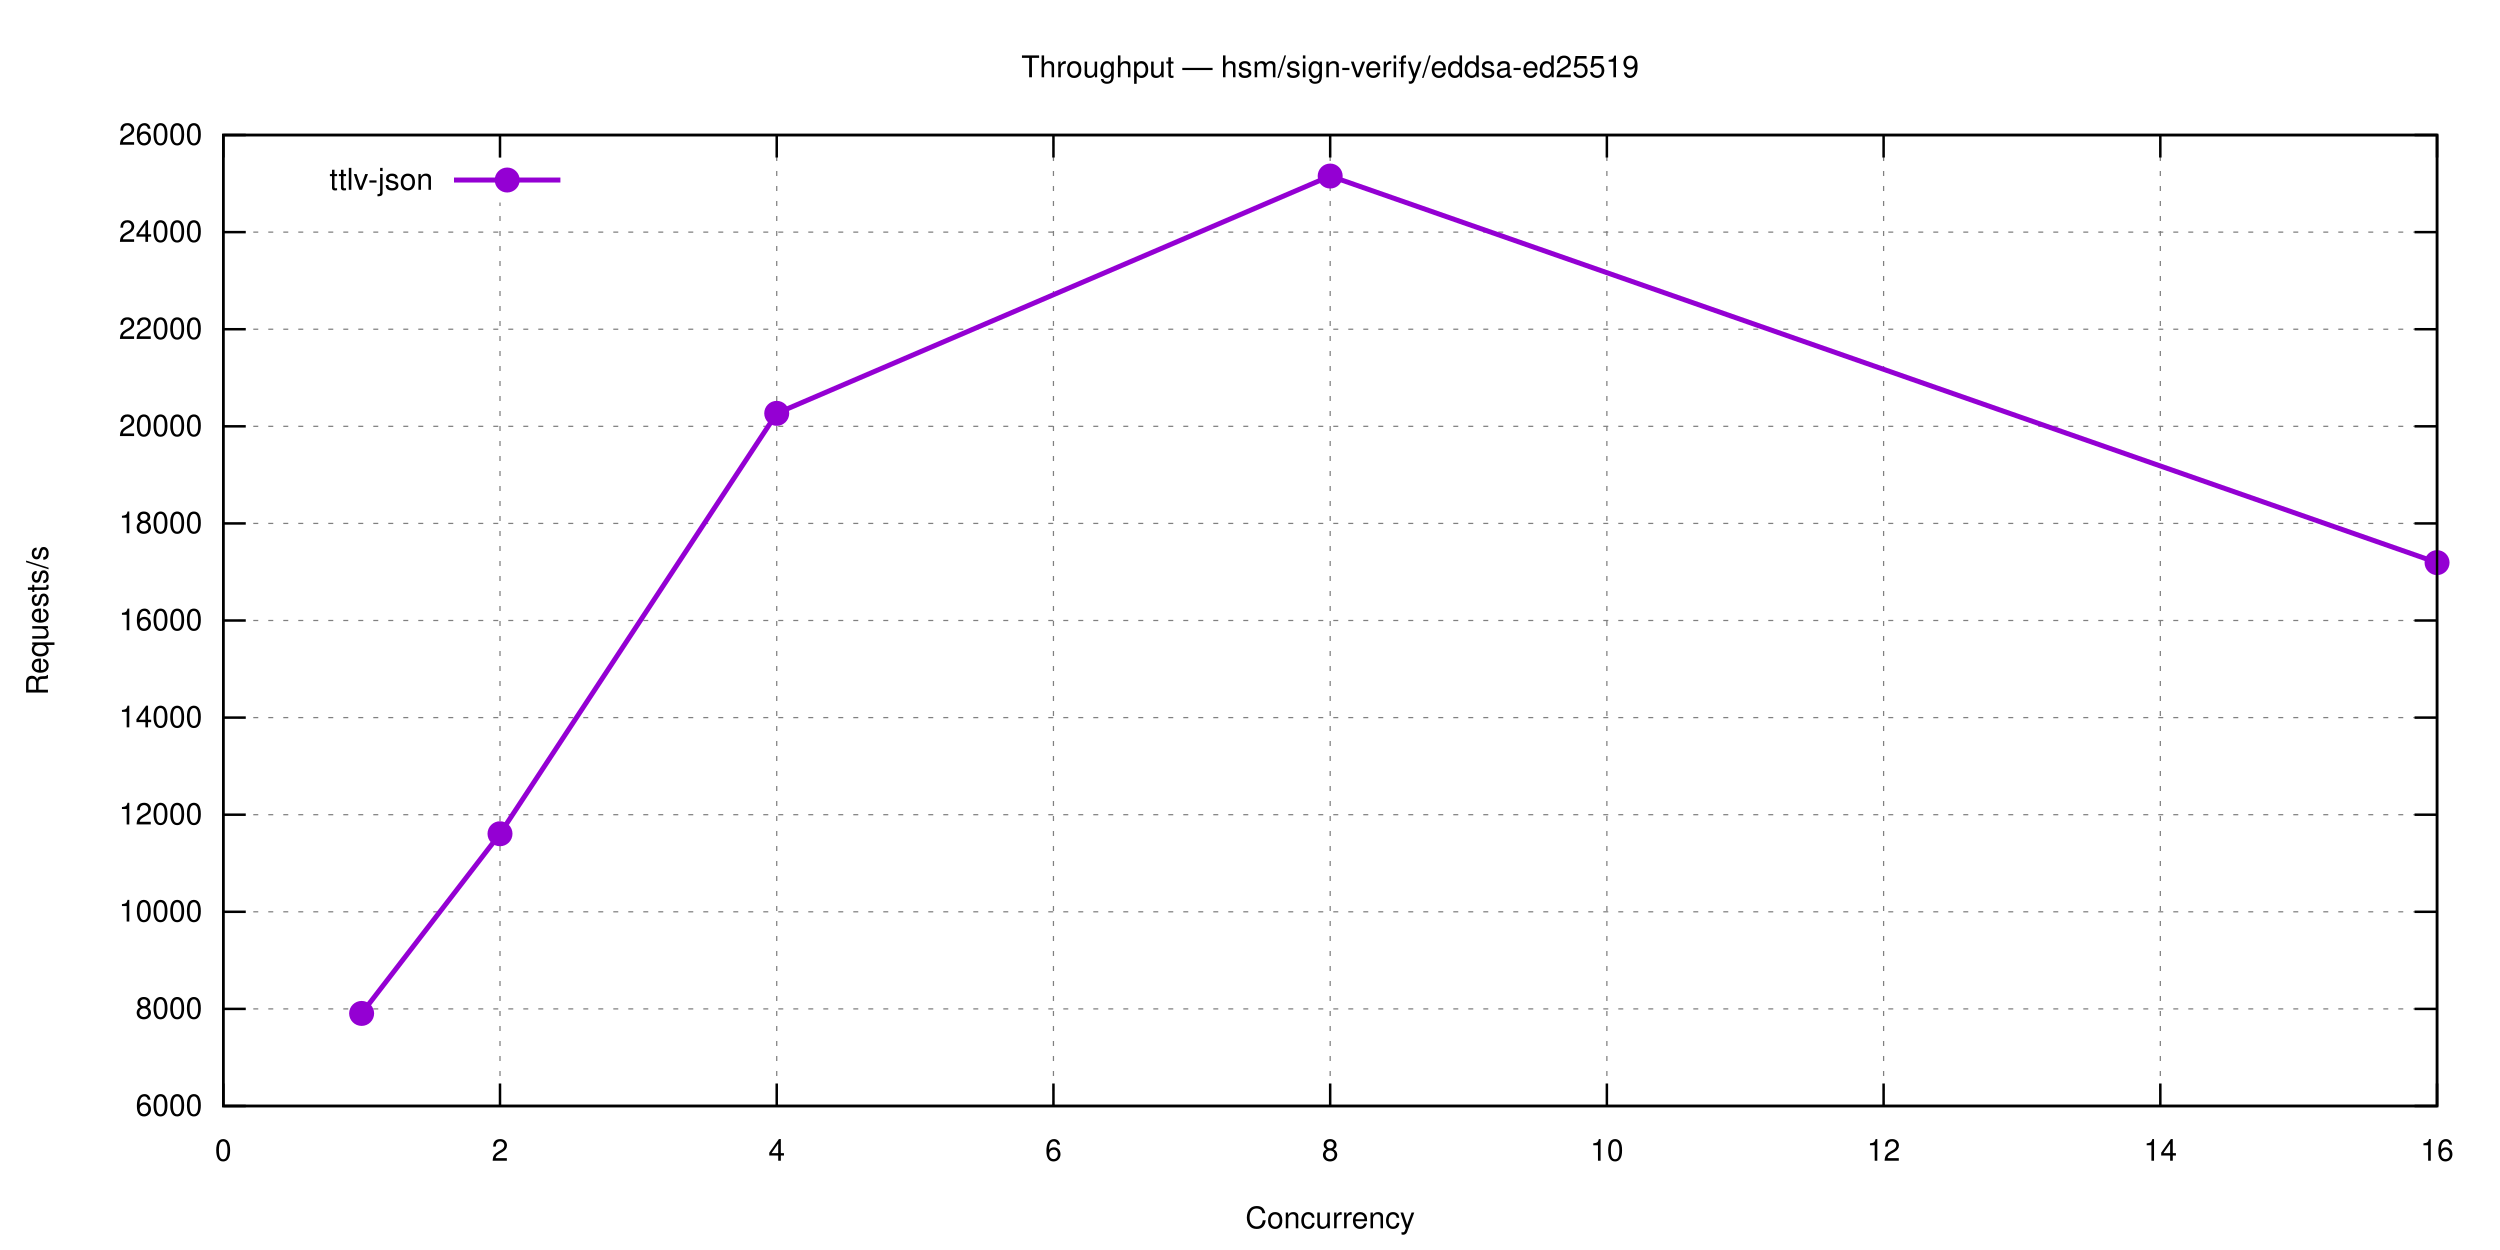
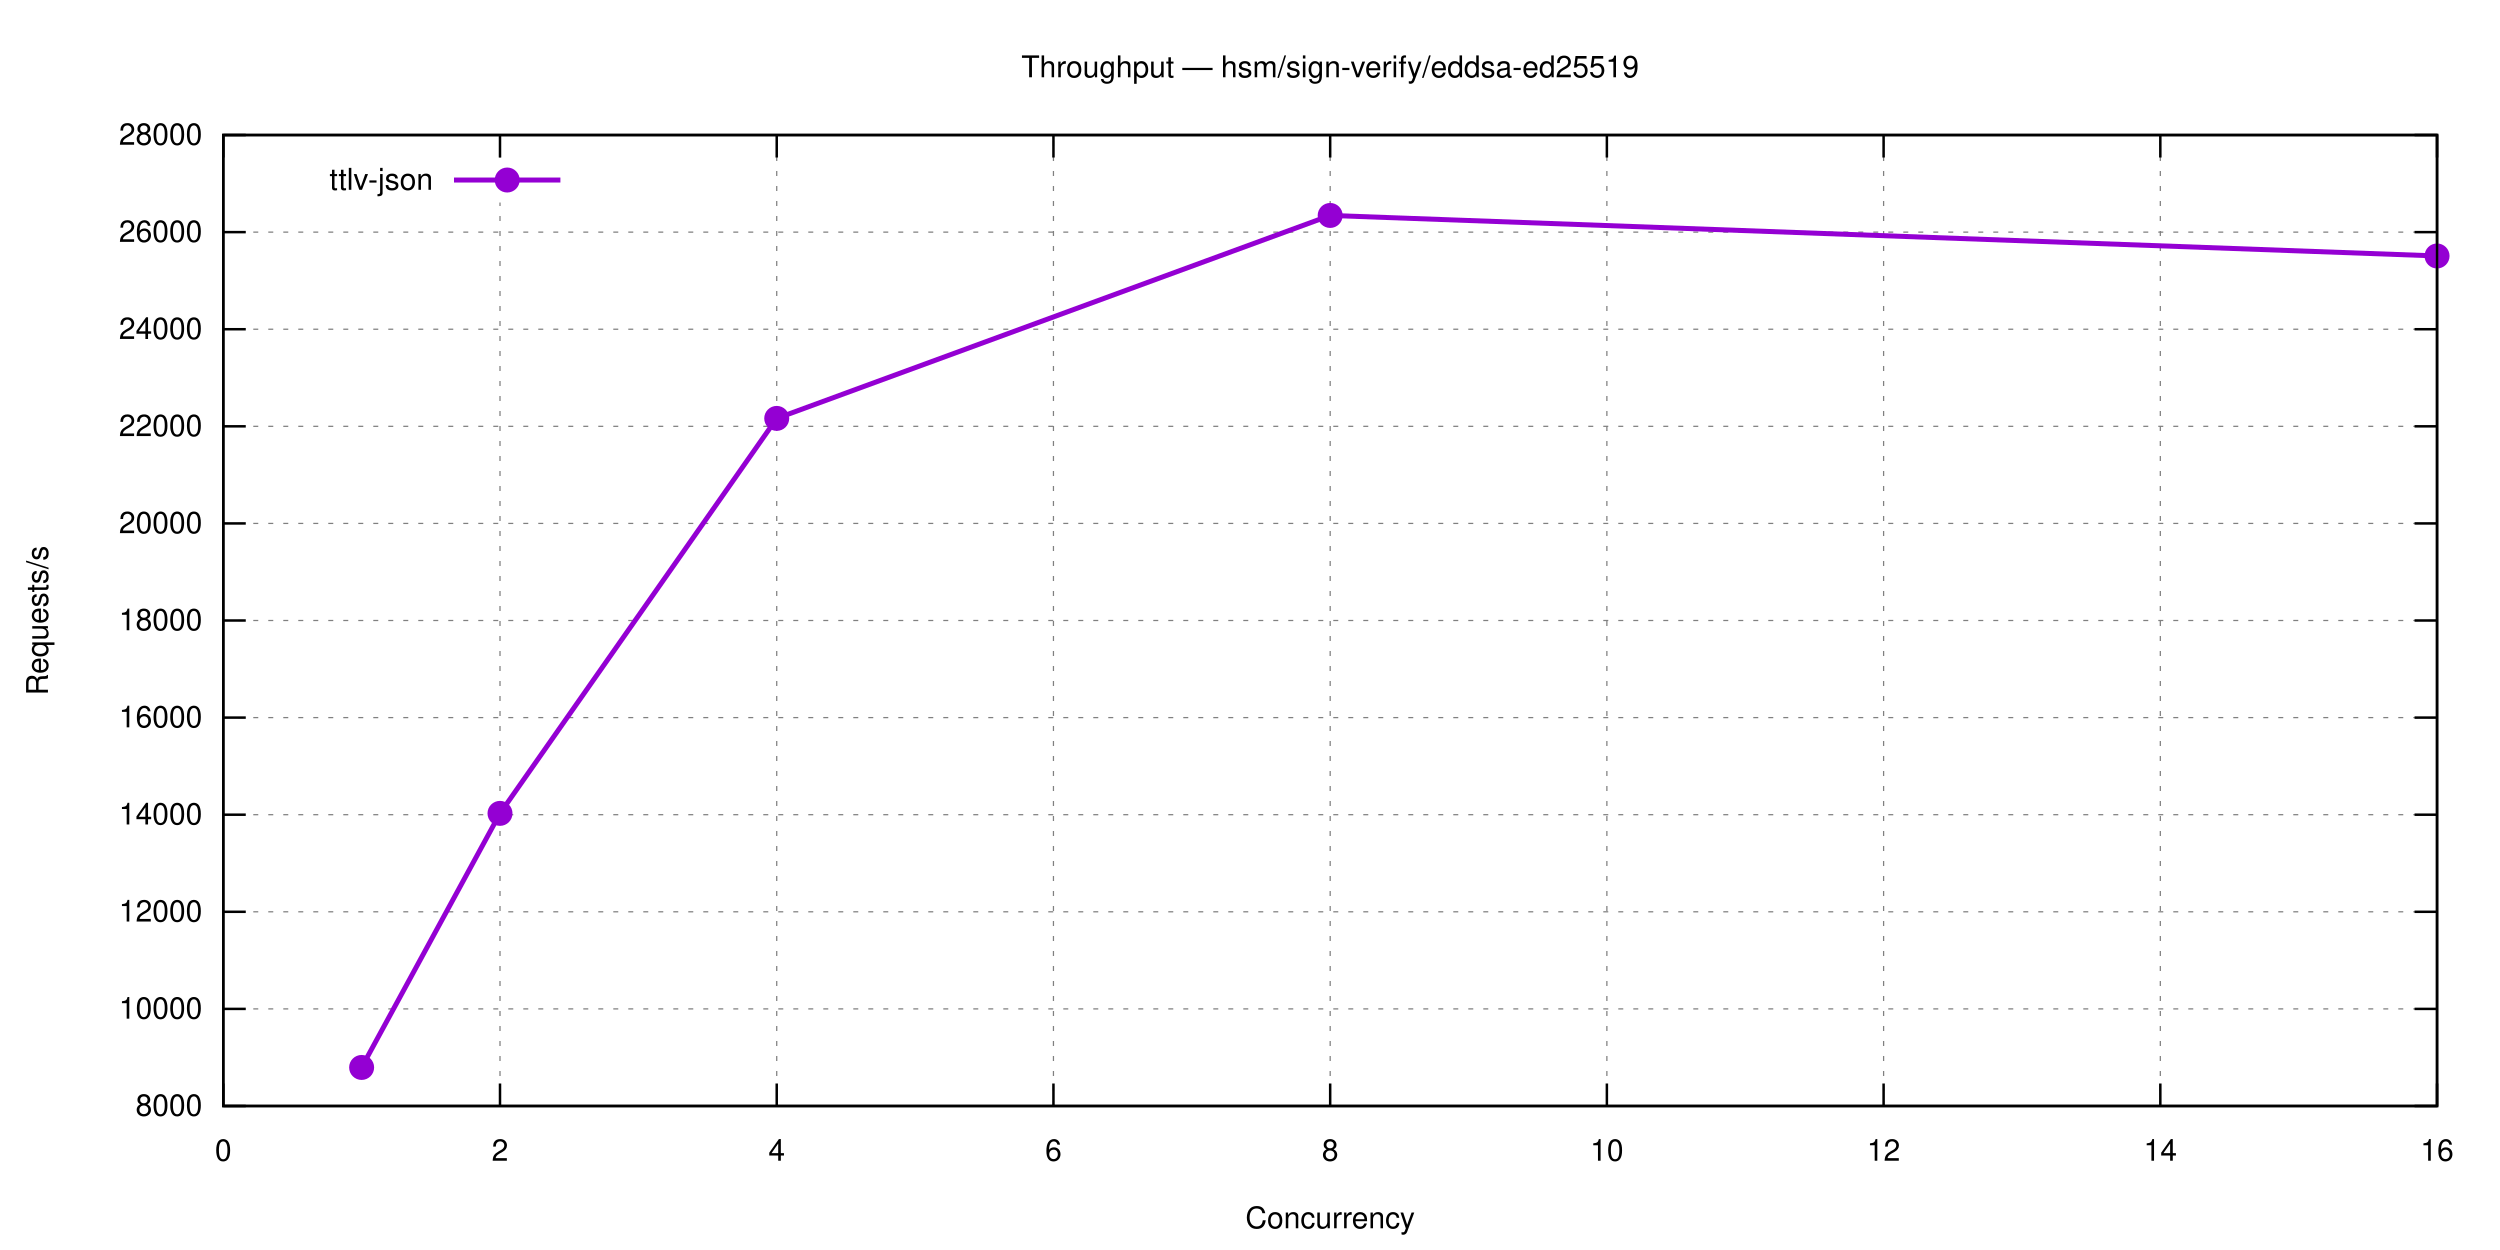
<svg xmlns="http://www.w3.org/2000/svg" xmlns:xlink="http://www.w3.org/1999/xlink" width="1000" height="500" viewBox="0 0 1000 500">
  <g id="gnuplot_canvas">
    <rect x="0" y="0" width="1000" height="500" fill="none" />
    <defs>
      <circle id="gpDot" r="0.5" stroke-width="0.5" stroke="currentColor" />
      <path id="gpPt0" stroke-width="0.222" stroke="currentColor" d="M-1,0 h2 M0,-1 v2" />
      <path id="gpPt1" stroke-width="0.222" stroke="currentColor" d="M-1,-1 L1,1 M1,-1 L-1,1" />
      <path id="gpPt2" stroke-width="0.222" stroke="currentColor" d="M-1,0 L1,0 M0,-1 L0,1 M-1,-1 L1,1 M-1,1 L1,-1" />
      <rect id="gpPt3" stroke-width="0.222" stroke="currentColor" x="-1" y="-1" width="2" height="2" />
      <rect id="gpPt4" stroke-width="0.222" stroke="currentColor" fill="currentColor" x="-1" y="-1" width="2" height="2" />
      <circle id="gpPt5" stroke-width="0.222" stroke="currentColor" cx="0" cy="0" r="1" />
      <use xlink:href="#gpPt5" id="gpPt6" fill="currentColor" stroke="none" />
      <path id="gpPt7" stroke-width="0.222" stroke="currentColor" d="M0,-1.33 L-1.33,0.67 L1.33,0.67 z" />
      <use xlink:href="#gpPt7" id="gpPt8" fill="currentColor" stroke="none" />
      <use xlink:href="#gpPt7" id="gpPt9" stroke="currentColor" transform="rotate(180)" />
      <use xlink:href="#gpPt9" id="gpPt10" fill="currentColor" stroke="none" />
      <use xlink:href="#gpPt3" id="gpPt11" stroke="currentColor" transform="rotate(45)" />
      <use xlink:href="#gpPt11" id="gpPt12" fill="currentColor" stroke="none" />
      <path id="gpPt13" stroke-width="0.222" stroke="currentColor" d="M0,1.330 L1.265,0.411 L0.782,-1.067 L-0.782,-1.076 L-1.265,0.411 z" />
      <use xlink:href="#gpPt13" id="gpPt14" fill="currentColor" stroke="none" />
      <filter id="textbox" filterUnits="objectBoundingBox" x="0" y="0" height="1" width="1">
        <feFlood flood-color="white" flood-opacity="1" result="bgnd" />
        <feComposite in="SourceGraphic" in2="bgnd" operator="atop" />
      </filter>
      <filter id="greybox" filterUnits="objectBoundingBox" x="0" y="0" height="1" width="1">
        <feFlood flood-color="lightgrey" flood-opacity="1" result="grey" />
        <feComposite in="SourceGraphic" in2="grey" operator="atop" />
      </filter>
    </defs>
    <g fill="none" color="white" stroke="currentColor" stroke-width="1.00" stroke-linecap="butt" stroke-linejoin="miter">
</g>
    <g fill="none" color="black" stroke="currentColor" stroke-width="1.00" stroke-linecap="butt" stroke-linejoin="miter">
</g>
    <g fill="none" color="black" stroke="black" stroke-width="0.50" stroke-linecap="butt" stroke-linejoin="miter">
</g>
    <g fill="none" color="gray" stroke="currentColor" stroke-width="0.50" stroke-linecap="butt" stroke-linejoin="miter">
      <path stroke="gray" stroke-dasharray="2,4" class="gridline" d="M89.31,442.40 L974.82,442.40  " />
    </g>
    <g fill="none" color="gray" stroke="gray" stroke-width="1.00" stroke-linecap="butt" stroke-linejoin="miter">
</g>
    <g fill="none" color="black" stroke="currentColor" stroke-width="1.00" stroke-linecap="butt" stroke-linejoin="miter">
      <path stroke="black" d="M89.31,442.40 L98.31,442.40 M974.82,442.40 L965.82,442.40  " />
      <g transform="translate(80.92,446.30)" stroke="none" fill="black" font-family="Helvetica" font-size="12.00" text-anchor="end">
        <text>
-           <tspan font-family="Helvetica"> 6000</tspan>
+           <tspan font-family="Helvetica"> 8000</tspan>
        </text>
      </g>
    </g>
    <g fill="none" color="black" stroke="currentColor" stroke-width="1.00" stroke-linecap="butt" stroke-linejoin="miter">
</g>
    <g fill="none" color="black" stroke="black" stroke-width="0.50" stroke-linecap="butt" stroke-linejoin="miter">
</g>
    <g fill="none" color="gray" stroke="currentColor" stroke-width="0.50" stroke-linecap="butt" stroke-linejoin="miter">
      <path stroke="gray" stroke-dasharray="2,4" class="gridline" d="M89.31,403.56 L974.82,403.56  " />
    </g>
    <g fill="none" color="gray" stroke="gray" stroke-width="1.00" stroke-linecap="butt" stroke-linejoin="miter">
</g>
    <g fill="none" color="black" stroke="currentColor" stroke-width="1.00" stroke-linecap="butt" stroke-linejoin="miter">
      <path stroke="black" d="M89.31,403.56 L98.31,403.56 M974.82,403.56 L965.82,403.56  " />
      <g transform="translate(80.92,407.46)" stroke="none" fill="black" font-family="Helvetica" font-size="12.00" text-anchor="end">
        <text>
-           <tspan font-family="Helvetica"> 8000</tspan>
+           <tspan font-family="Helvetica"> 10000</tspan>
        </text>
      </g>
    </g>
    <g fill="none" color="black" stroke="currentColor" stroke-width="1.00" stroke-linecap="butt" stroke-linejoin="miter">
</g>
    <g fill="none" color="black" stroke="black" stroke-width="0.50" stroke-linecap="butt" stroke-linejoin="miter">
</g>
    <g fill="none" color="gray" stroke="currentColor" stroke-width="0.50" stroke-linecap="butt" stroke-linejoin="miter">
      <path stroke="gray" stroke-dasharray="2,4" class="gridline" d="M89.31,364.72 L974.82,364.72  " />
    </g>
    <g fill="none" color="gray" stroke="gray" stroke-width="1.00" stroke-linecap="butt" stroke-linejoin="miter">
</g>
    <g fill="none" color="black" stroke="currentColor" stroke-width="1.00" stroke-linecap="butt" stroke-linejoin="miter">
      <path stroke="black" d="M89.31,364.72 L98.31,364.72 M974.82,364.72 L965.82,364.72  " />
      <g transform="translate(80.92,368.62)" stroke="none" fill="black" font-family="Helvetica" font-size="12.00" text-anchor="end">
        <text>
-           <tspan font-family="Helvetica"> 10000</tspan>
+           <tspan font-family="Helvetica"> 12000</tspan>
        </text>
      </g>
    </g>
    <g fill="none" color="black" stroke="currentColor" stroke-width="1.00" stroke-linecap="butt" stroke-linejoin="miter">
</g>
    <g fill="none" color="black" stroke="black" stroke-width="0.50" stroke-linecap="butt" stroke-linejoin="miter">
</g>
    <g fill="none" color="gray" stroke="currentColor" stroke-width="0.50" stroke-linecap="butt" stroke-linejoin="miter">
      <path stroke="gray" stroke-dasharray="2,4" class="gridline" d="M89.31,325.88 L974.82,325.88  " />
    </g>
    <g fill="none" color="gray" stroke="gray" stroke-width="1.00" stroke-linecap="butt" stroke-linejoin="miter">
</g>
    <g fill="none" color="black" stroke="currentColor" stroke-width="1.00" stroke-linecap="butt" stroke-linejoin="miter">
      <path stroke="black" d="M89.31,325.88 L98.31,325.88 M974.82,325.88 L965.82,325.88  " />
      <g transform="translate(80.92,329.78)" stroke="none" fill="black" font-family="Helvetica" font-size="12.00" text-anchor="end">
        <text>
-           <tspan font-family="Helvetica"> 12000</tspan>
+           <tspan font-family="Helvetica"> 14000</tspan>
        </text>
      </g>
    </g>
    <g fill="none" color="black" stroke="currentColor" stroke-width="1.00" stroke-linecap="butt" stroke-linejoin="miter">
</g>
    <g fill="none" color="black" stroke="black" stroke-width="0.50" stroke-linecap="butt" stroke-linejoin="miter">
</g>
    <g fill="none" color="gray" stroke="currentColor" stroke-width="0.50" stroke-linecap="butt" stroke-linejoin="miter">
      <path stroke="gray" stroke-dasharray="2,4" class="gridline" d="M89.31,287.04 L974.82,287.04  " />
    </g>
    <g fill="none" color="gray" stroke="gray" stroke-width="1.00" stroke-linecap="butt" stroke-linejoin="miter">
</g>
    <g fill="none" color="black" stroke="currentColor" stroke-width="1.00" stroke-linecap="butt" stroke-linejoin="miter">
      <path stroke="black" d="M89.31,287.04 L98.31,287.04 M974.82,287.04 L965.82,287.04  " />
      <g transform="translate(80.92,290.94)" stroke="none" fill="black" font-family="Helvetica" font-size="12.00" text-anchor="end">
        <text>
-           <tspan font-family="Helvetica"> 14000</tspan>
+           <tspan font-family="Helvetica"> 16000</tspan>
        </text>
      </g>
    </g>
    <g fill="none" color="black" stroke="currentColor" stroke-width="1.00" stroke-linecap="butt" stroke-linejoin="miter">
</g>
    <g fill="none" color="black" stroke="black" stroke-width="0.50" stroke-linecap="butt" stroke-linejoin="miter">
</g>
    <g fill="none" color="gray" stroke="currentColor" stroke-width="0.50" stroke-linecap="butt" stroke-linejoin="miter">
      <path stroke="gray" stroke-dasharray="2,4" class="gridline" d="M89.31,248.20 L974.82,248.20  " />
    </g>
    <g fill="none" color="gray" stroke="gray" stroke-width="1.00" stroke-linecap="butt" stroke-linejoin="miter">
</g>
    <g fill="none" color="black" stroke="currentColor" stroke-width="1.00" stroke-linecap="butt" stroke-linejoin="miter">
      <path stroke="black" d="M89.31,248.20 L98.31,248.20 M974.82,248.20 L965.82,248.20  " />
      <g transform="translate(80.92,252.10)" stroke="none" fill="black" font-family="Helvetica" font-size="12.00" text-anchor="end">
        <text>
-           <tspan font-family="Helvetica"> 16000</tspan>
+           <tspan font-family="Helvetica"> 18000</tspan>
        </text>
      </g>
    </g>
    <g fill="none" color="black" stroke="currentColor" stroke-width="1.00" stroke-linecap="butt" stroke-linejoin="miter">
</g>
    <g fill="none" color="black" stroke="black" stroke-width="0.50" stroke-linecap="butt" stroke-linejoin="miter">
</g>
    <g fill="none" color="gray" stroke="currentColor" stroke-width="0.50" stroke-linecap="butt" stroke-linejoin="miter">
      <path stroke="gray" stroke-dasharray="2,4" class="gridline" d="M89.31,209.37 L974.82,209.37  " />
    </g>
    <g fill="none" color="gray" stroke="gray" stroke-width="1.00" stroke-linecap="butt" stroke-linejoin="miter">
</g>
    <g fill="none" color="black" stroke="currentColor" stroke-width="1.00" stroke-linecap="butt" stroke-linejoin="miter">
      <path stroke="black" d="M89.31,209.37 L98.31,209.37 M974.82,209.37 L965.82,209.37  " />
      <g transform="translate(80.92,213.27)" stroke="none" fill="black" font-family="Helvetica" font-size="12.00" text-anchor="end">
        <text>
-           <tspan font-family="Helvetica"> 18000</tspan>
+           <tspan font-family="Helvetica"> 20000</tspan>
        </text>
      </g>
    </g>
    <g fill="none" color="black" stroke="currentColor" stroke-width="1.00" stroke-linecap="butt" stroke-linejoin="miter">
</g>
    <g fill="none" color="black" stroke="black" stroke-width="0.50" stroke-linecap="butt" stroke-linejoin="miter">
</g>
    <g fill="none" color="gray" stroke="currentColor" stroke-width="0.50" stroke-linecap="butt" stroke-linejoin="miter">
      <path stroke="gray" stroke-dasharray="2,4" class="gridline" d="M89.31,170.53 L974.82,170.53  " />
    </g>
    <g fill="none" color="gray" stroke="gray" stroke-width="1.00" stroke-linecap="butt" stroke-linejoin="miter">
</g>
    <g fill="none" color="black" stroke="currentColor" stroke-width="1.00" stroke-linecap="butt" stroke-linejoin="miter">
      <path stroke="black" d="M89.31,170.53 L98.31,170.53 M974.82,170.53 L965.82,170.53  " />
      <g transform="translate(80.92,174.43)" stroke="none" fill="black" font-family="Helvetica" font-size="12.00" text-anchor="end">
        <text>
-           <tspan font-family="Helvetica"> 20000</tspan>
+           <tspan font-family="Helvetica"> 22000</tspan>
        </text>
      </g>
    </g>
    <g fill="none" color="black" stroke="currentColor" stroke-width="1.00" stroke-linecap="butt" stroke-linejoin="miter">
</g>
    <g fill="none" color="black" stroke="black" stroke-width="0.50" stroke-linecap="butt" stroke-linejoin="miter">
</g>
    <g fill="none" color="gray" stroke="currentColor" stroke-width="0.50" stroke-linecap="butt" stroke-linejoin="miter">
      <path stroke="gray" stroke-dasharray="2,4" class="gridline" d="M89.31,131.69 L974.82,131.69  " />
    </g>
    <g fill="none" color="gray" stroke="gray" stroke-width="1.00" stroke-linecap="butt" stroke-linejoin="miter">
</g>
    <g fill="none" color="black" stroke="currentColor" stroke-width="1.00" stroke-linecap="butt" stroke-linejoin="miter">
      <path stroke="black" d="M89.31,131.69 L98.31,131.69 M974.82,131.69 L965.82,131.69  " />
      <g transform="translate(80.92,135.59)" stroke="none" fill="black" font-family="Helvetica" font-size="12.00" text-anchor="end">
        <text>
-           <tspan font-family="Helvetica"> 22000</tspan>
+           <tspan font-family="Helvetica"> 24000</tspan>
        </text>
      </g>
    </g>
    <g fill="none" color="black" stroke="currentColor" stroke-width="1.00" stroke-linecap="butt" stroke-linejoin="miter">
</g>
    <g fill="none" color="black" stroke="black" stroke-width="0.50" stroke-linecap="butt" stroke-linejoin="miter">
</g>
    <g fill="none" color="gray" stroke="currentColor" stroke-width="0.50" stroke-linecap="butt" stroke-linejoin="miter">
      <path stroke="gray" stroke-dasharray="2,4" class="gridline" d="M89.31,92.85 L974.82,92.85  " />
    </g>
    <g fill="none" color="gray" stroke="gray" stroke-width="1.00" stroke-linecap="butt" stroke-linejoin="miter">
</g>
    <g fill="none" color="black" stroke="currentColor" stroke-width="1.00" stroke-linecap="butt" stroke-linejoin="miter">
      <path stroke="black" d="M89.31,92.85 L98.31,92.85 M974.82,92.85 L965.82,92.85  " />
      <g transform="translate(80.92,96.75)" stroke="none" fill="black" font-family="Helvetica" font-size="12.00" text-anchor="end">
        <text>
-           <tspan font-family="Helvetica"> 24000</tspan>
+           <tspan font-family="Helvetica"> 26000</tspan>
        </text>
      </g>
    </g>
    <g fill="none" color="black" stroke="currentColor" stroke-width="1.00" stroke-linecap="butt" stroke-linejoin="miter">
</g>
    <g fill="none" color="black" stroke="black" stroke-width="0.50" stroke-linecap="butt" stroke-linejoin="miter">
</g>
    <g fill="none" color="gray" stroke="currentColor" stroke-width="0.50" stroke-linecap="butt" stroke-linejoin="miter">
      <path stroke="gray" stroke-dasharray="2,4" class="gridline" d="M89.31,54.01 L974.82,54.01  " />
    </g>
    <g fill="none" color="gray" stroke="gray" stroke-width="1.00" stroke-linecap="butt" stroke-linejoin="miter">
</g>
    <g fill="none" color="black" stroke="currentColor" stroke-width="1.00" stroke-linecap="butt" stroke-linejoin="miter">
      <path stroke="black" d="M89.31,54.01 L98.31,54.01 M974.82,54.01 L965.82,54.01  " />
      <g transform="translate(80.92,57.91)" stroke="none" fill="black" font-family="Helvetica" font-size="12.00" text-anchor="end">
        <text>
-           <tspan font-family="Helvetica"> 26000</tspan>
+           <tspan font-family="Helvetica"> 28000</tspan>
        </text>
      </g>
    </g>
    <g fill="none" color="black" stroke="currentColor" stroke-width="1.00" stroke-linecap="butt" stroke-linejoin="miter">
</g>
    <g fill="none" color="black" stroke="black" stroke-width="0.50" stroke-linecap="butt" stroke-linejoin="miter">
</g>
    <g fill="none" color="gray" stroke="currentColor" stroke-width="0.50" stroke-linecap="butt" stroke-linejoin="miter">
      <path stroke="gray" stroke-dasharray="2,4" class="gridline" d="M89.31,442.40 L89.31,54.01  " />
    </g>
    <g fill="none" color="gray" stroke="gray" stroke-width="1.00" stroke-linecap="butt" stroke-linejoin="miter">
</g>
    <g fill="none" color="black" stroke="currentColor" stroke-width="1.00" stroke-linecap="butt" stroke-linejoin="miter">
      <path stroke="black" d="M89.31,442.40 L89.31,433.40 M89.31,54.01 L89.31,63.01  " />
      <g transform="translate(89.31,464.30)" stroke="none" fill="black" font-family="Helvetica" font-size="12.00" text-anchor="middle">
        <text>
          <tspan font-family="Helvetica"> 0</tspan>
        </text>
      </g>
    </g>
    <g fill="none" color="black" stroke="currentColor" stroke-width="1.00" stroke-linecap="butt" stroke-linejoin="miter">
</g>
    <g fill="none" color="black" stroke="black" stroke-width="0.50" stroke-linecap="butt" stroke-linejoin="miter">
</g>
    <g fill="none" color="gray" stroke="currentColor" stroke-width="0.50" stroke-linecap="butt" stroke-linejoin="miter">
      <path stroke="gray" stroke-dasharray="2,4" class="gridline" d="M200.00,442.40 L200.00,81.01 M200.00,63.01 L200.00,54.01  " />
    </g>
    <g fill="none" color="gray" stroke="gray" stroke-width="1.00" stroke-linecap="butt" stroke-linejoin="miter">
</g>
    <g fill="none" color="black" stroke="currentColor" stroke-width="1.00" stroke-linecap="butt" stroke-linejoin="miter">
      <path stroke="black" d="M200.00,442.40 L200.00,433.40 M200.00,54.01 L200.00,63.01  " />
      <g transform="translate(200.00,464.30)" stroke="none" fill="black" font-family="Helvetica" font-size="12.00" text-anchor="middle">
        <text>
          <tspan font-family="Helvetica"> 2</tspan>
        </text>
      </g>
    </g>
    <g fill="none" color="black" stroke="currentColor" stroke-width="1.00" stroke-linecap="butt" stroke-linejoin="miter">
</g>
    <g fill="none" color="black" stroke="black" stroke-width="0.50" stroke-linecap="butt" stroke-linejoin="miter">
</g>
    <g fill="none" color="gray" stroke="currentColor" stroke-width="0.50" stroke-linecap="butt" stroke-linejoin="miter">
      <path stroke="gray" stroke-dasharray="2,4" class="gridline" d="M310.69,442.40 L310.69,54.01  " />
    </g>
    <g fill="none" color="gray" stroke="gray" stroke-width="1.00" stroke-linecap="butt" stroke-linejoin="miter">
</g>
    <g fill="none" color="black" stroke="currentColor" stroke-width="1.00" stroke-linecap="butt" stroke-linejoin="miter">
      <path stroke="black" d="M310.69,442.40 L310.69,433.40 M310.69,54.01 L310.69,63.01  " />
      <g transform="translate(310.69,464.30)" stroke="none" fill="black" font-family="Helvetica" font-size="12.00" text-anchor="middle">
        <text>
          <tspan font-family="Helvetica"> 4</tspan>
        </text>
      </g>
    </g>
    <g fill="none" color="black" stroke="currentColor" stroke-width="1.00" stroke-linecap="butt" stroke-linejoin="miter">
</g>
    <g fill="none" color="black" stroke="black" stroke-width="0.50" stroke-linecap="butt" stroke-linejoin="miter">
</g>
    <g fill="none" color="gray" stroke="currentColor" stroke-width="0.50" stroke-linecap="butt" stroke-linejoin="miter">
      <path stroke="gray" stroke-dasharray="2,4" class="gridline" d="M421.38,442.40 L421.38,54.01  " />
    </g>
    <g fill="none" color="gray" stroke="gray" stroke-width="1.00" stroke-linecap="butt" stroke-linejoin="miter">
</g>
    <g fill="none" color="black" stroke="currentColor" stroke-width="1.00" stroke-linecap="butt" stroke-linejoin="miter">
      <path stroke="black" d="M421.38,442.40 L421.38,433.40 M421.38,54.01 L421.38,63.01  " />
      <g transform="translate(421.38,464.30)" stroke="none" fill="black" font-family="Helvetica" font-size="12.00" text-anchor="middle">
        <text>
          <tspan font-family="Helvetica"> 6</tspan>
        </text>
      </g>
    </g>
    <g fill="none" color="black" stroke="currentColor" stroke-width="1.00" stroke-linecap="butt" stroke-linejoin="miter">
</g>
    <g fill="none" color="black" stroke="black" stroke-width="0.50" stroke-linecap="butt" stroke-linejoin="miter">
</g>
    <g fill="none" color="gray" stroke="currentColor" stroke-width="0.50" stroke-linecap="butt" stroke-linejoin="miter">
      <path stroke="gray" stroke-dasharray="2,4" class="gridline" d="M532.07,442.40 L532.07,54.01  " />
    </g>
    <g fill="none" color="gray" stroke="gray" stroke-width="1.00" stroke-linecap="butt" stroke-linejoin="miter">
</g>
    <g fill="none" color="black" stroke="currentColor" stroke-width="1.00" stroke-linecap="butt" stroke-linejoin="miter">
      <path stroke="black" d="M532.07,442.40 L532.07,433.40 M532.07,54.01 L532.07,63.01  " />
      <g transform="translate(532.07,464.30)" stroke="none" fill="black" font-family="Helvetica" font-size="12.00" text-anchor="middle">
        <text>
          <tspan font-family="Helvetica"> 8</tspan>
        </text>
      </g>
    </g>
    <g fill="none" color="black" stroke="currentColor" stroke-width="1.00" stroke-linecap="butt" stroke-linejoin="miter">
</g>
    <g fill="none" color="black" stroke="black" stroke-width="0.50" stroke-linecap="butt" stroke-linejoin="miter">
</g>
    <g fill="none" color="gray" stroke="currentColor" stroke-width="0.50" stroke-linecap="butt" stroke-linejoin="miter">
      <path stroke="gray" stroke-dasharray="2,4" class="gridline" d="M642.75,442.40 L642.75,54.01  " />
    </g>
    <g fill="none" color="gray" stroke="gray" stroke-width="1.00" stroke-linecap="butt" stroke-linejoin="miter">
</g>
    <g fill="none" color="black" stroke="currentColor" stroke-width="1.00" stroke-linecap="butt" stroke-linejoin="miter">
      <path stroke="black" d="M642.75,442.40 L642.75,433.40 M642.75,54.01 L642.75,63.01  " />
      <g transform="translate(642.75,464.30)" stroke="none" fill="black" font-family="Helvetica" font-size="12.00" text-anchor="middle">
        <text>
          <tspan font-family="Helvetica"> 10</tspan>
        </text>
      </g>
    </g>
    <g fill="none" color="black" stroke="currentColor" stroke-width="1.00" stroke-linecap="butt" stroke-linejoin="miter">
</g>
    <g fill="none" color="black" stroke="black" stroke-width="0.50" stroke-linecap="butt" stroke-linejoin="miter">
</g>
    <g fill="none" color="gray" stroke="currentColor" stroke-width="0.50" stroke-linecap="butt" stroke-linejoin="miter">
      <path stroke="gray" stroke-dasharray="2,4" class="gridline" d="M753.44,442.40 L753.44,54.01  " />
    </g>
    <g fill="none" color="gray" stroke="gray" stroke-width="1.00" stroke-linecap="butt" stroke-linejoin="miter">
</g>
    <g fill="none" color="black" stroke="currentColor" stroke-width="1.00" stroke-linecap="butt" stroke-linejoin="miter">
      <path stroke="black" d="M753.44,442.40 L753.44,433.40 M753.44,54.01 L753.44,63.01  " />
      <g transform="translate(753.44,464.30)" stroke="none" fill="black" font-family="Helvetica" font-size="12.00" text-anchor="middle">
        <text>
          <tspan font-family="Helvetica"> 12</tspan>
        </text>
      </g>
    </g>
    <g fill="none" color="black" stroke="currentColor" stroke-width="1.00" stroke-linecap="butt" stroke-linejoin="miter">
</g>
    <g fill="none" color="black" stroke="black" stroke-width="0.50" stroke-linecap="butt" stroke-linejoin="miter">
</g>
    <g fill="none" color="gray" stroke="currentColor" stroke-width="0.50" stroke-linecap="butt" stroke-linejoin="miter">
      <path stroke="gray" stroke-dasharray="2,4" class="gridline" d="M864.13,442.40 L864.13,54.01  " />
    </g>
    <g fill="none" color="gray" stroke="gray" stroke-width="1.00" stroke-linecap="butt" stroke-linejoin="miter">
</g>
    <g fill="none" color="black" stroke="currentColor" stroke-width="1.00" stroke-linecap="butt" stroke-linejoin="miter">
      <path stroke="black" d="M864.13,442.40 L864.13,433.40 M864.13,54.01 L864.13,63.01  " />
      <g transform="translate(864.13,464.30)" stroke="none" fill="black" font-family="Helvetica" font-size="12.00" text-anchor="middle">
        <text>
          <tspan font-family="Helvetica"> 14</tspan>
        </text>
      </g>
    </g>
    <g fill="none" color="black" stroke="currentColor" stroke-width="1.00" stroke-linecap="butt" stroke-linejoin="miter">
</g>
    <g fill="none" color="black" stroke="black" stroke-width="0.50" stroke-linecap="butt" stroke-linejoin="miter">
</g>
    <g fill="none" color="gray" stroke="currentColor" stroke-width="0.50" stroke-linecap="butt" stroke-linejoin="miter">
      <path stroke="gray" stroke-dasharray="2,4" class="gridline" d="M974.82,442.40 L974.82,54.01  " />
    </g>
    <g fill="none" color="gray" stroke="gray" stroke-width="1.00" stroke-linecap="butt" stroke-linejoin="miter">
</g>
    <g fill="none" color="black" stroke="currentColor" stroke-width="1.00" stroke-linecap="butt" stroke-linejoin="miter">
      <path stroke="black" d="M974.82,442.40 L974.82,433.40 M974.82,54.01 L974.82,63.01  " />
      <g transform="translate(974.82,464.30)" stroke="none" fill="black" font-family="Helvetica" font-size="12.00" text-anchor="middle">
        <text>
          <tspan font-family="Helvetica"> 16</tspan>
        </text>
      </g>
    </g>
    <g fill="none" color="black" stroke="currentColor" stroke-width="1.00" stroke-linecap="butt" stroke-linejoin="miter">
</g>
    <g fill="none" color="black" stroke="currentColor" stroke-width="1.00" stroke-linecap="butt" stroke-linejoin="miter">
      <path stroke="black" d="M89.31,54.01 L89.31,442.40 L974.82,442.40 L974.82,54.01 L89.31,54.01 Z  " />
    </g>
    <g fill="none" color="black" stroke="currentColor" stroke-width="1.00" stroke-linecap="butt" stroke-linejoin="miter">
</g>
    <g id="gnuplot_plot_1">
      <g fill="none" color="white" stroke="black" stroke-width="2.00" stroke-linecap="butt" stroke-linejoin="miter">
</g>
      <g fill="none" color="black" stroke="currentColor" stroke-width="2.00" stroke-linecap="butt" stroke-linejoin="miter">
        <g transform="translate(173.21,75.91)" stroke="none" fill="black" font-family="Helvetica" font-size="12.00" text-anchor="end">
          <text>
            <tspan font-family="Helvetica">ttlv-json</tspan>
          </text>
        </g>
      </g>
      <g fill="none" color="black" stroke="currentColor" stroke-width="2.00" stroke-linecap="butt" stroke-linejoin="miter">
-         <path stroke="rgb(148,   0, 211)" d="M181.60,72.01 L224.16,72.01 M144.65,405.37 L200.00,333.50 L310.69,165.34 L532.07,70.42 L974.82,225.05  " />
-         <use xlink:href="#gpPt6" transform="translate(144.65,405.37) scale(4.50)" color="rgb(148,   0, 211)" />
-         <use xlink:href="#gpPt6" transform="translate(200.00,333.50) scale(4.50)" color="rgb(148,   0, 211)" />
-         <use xlink:href="#gpPt6" transform="translate(310.69,165.34) scale(4.50)" color="rgb(148,   0, 211)" />
-         <use xlink:href="#gpPt6" transform="translate(532.07,70.42) scale(4.50)" color="rgb(148,   0, 211)" />
-         <use xlink:href="#gpPt6" transform="translate(974.82,225.05) scale(4.50)" color="rgb(148,   0, 211)" />
+         <path stroke="rgb(148,   0, 211)" d="M181.60,72.01 L224.16,72.01 M144.65,426.98 L200.00,325.35 L310.69,167.36 L532.07,86.18 L974.82,102.39  " />
+         <use xlink:href="#gpPt6" transform="translate(144.65,426.98) scale(4.50)" color="rgb(148,   0, 211)" />
+         <use xlink:href="#gpPt6" transform="translate(200.00,325.35) scale(4.50)" color="rgb(148,   0, 211)" />
+         <use xlink:href="#gpPt6" transform="translate(310.69,167.36) scale(4.50)" color="rgb(148,   0, 211)" />
+         <use xlink:href="#gpPt6" transform="translate(532.07,86.18) scale(4.50)" color="rgb(148,   0, 211)" />
+         <use xlink:href="#gpPt6" transform="translate(974.82,102.39) scale(4.50)" color="rgb(148,   0, 211)" />
        <use xlink:href="#gpPt6" transform="translate(202.88,72.01) scale(4.50)" color="rgb(148,   0, 211)" />
      </g>
    </g>
    <g fill="none" color="black" stroke="currentColor" stroke-width="2.00" stroke-linecap="butt" stroke-linejoin="miter">
</g>
    <g fill="none" color="black" stroke="black" stroke-width="1.00" stroke-linecap="butt" stroke-linejoin="miter">
</g>
    <g fill="none" color="black" stroke="currentColor" stroke-width="1.00" stroke-linecap="butt" stroke-linejoin="miter">
      <path stroke="black" d="M89.31,54.01 L89.31,442.40 L974.82,442.40 L974.82,54.01 L89.31,54.01 Z  " />
      <g transform="translate(19.18,248.21) rotate(270.00)" stroke="none" fill="black" font-family="Helvetica" font-size="12.00" text-anchor="middle">
        <text>
          <tspan font-family="Helvetica">Requests/s</tspan>
        </text>
      </g>
    </g>
    <g fill="none" color="black" stroke="currentColor" stroke-width="1.00" stroke-linecap="butt" stroke-linejoin="miter">
      <g transform="translate(532.06,491.30)" stroke="none" fill="black" font-family="Helvetica" font-size="12.00" text-anchor="middle">
        <text>
          <tspan font-family="Helvetica">Concurrency</tspan>
        </text>
      </g>
    </g>
    <g fill="none" color="black" stroke="currentColor" stroke-width="1.00" stroke-linecap="butt" stroke-linejoin="miter">
</g>
    <g fill="none" color="black" stroke="currentColor" stroke-width="1.00" stroke-linecap="butt" stroke-linejoin="miter">
      <g transform="translate(532.06,30.91)" stroke="none" fill="black" font-family="Helvetica" font-size="12.00" text-anchor="middle">
        <text>
          <tspan font-family="Helvetica">Throughput — hsm/sign-verify/eddsa-ed25519</tspan>
        </text>
      </g>
    </g>
    <g fill="none" color="black" stroke="currentColor" stroke-width="1.00" stroke-linecap="butt" stroke-linejoin="miter">
</g>
  </g>
</svg>
